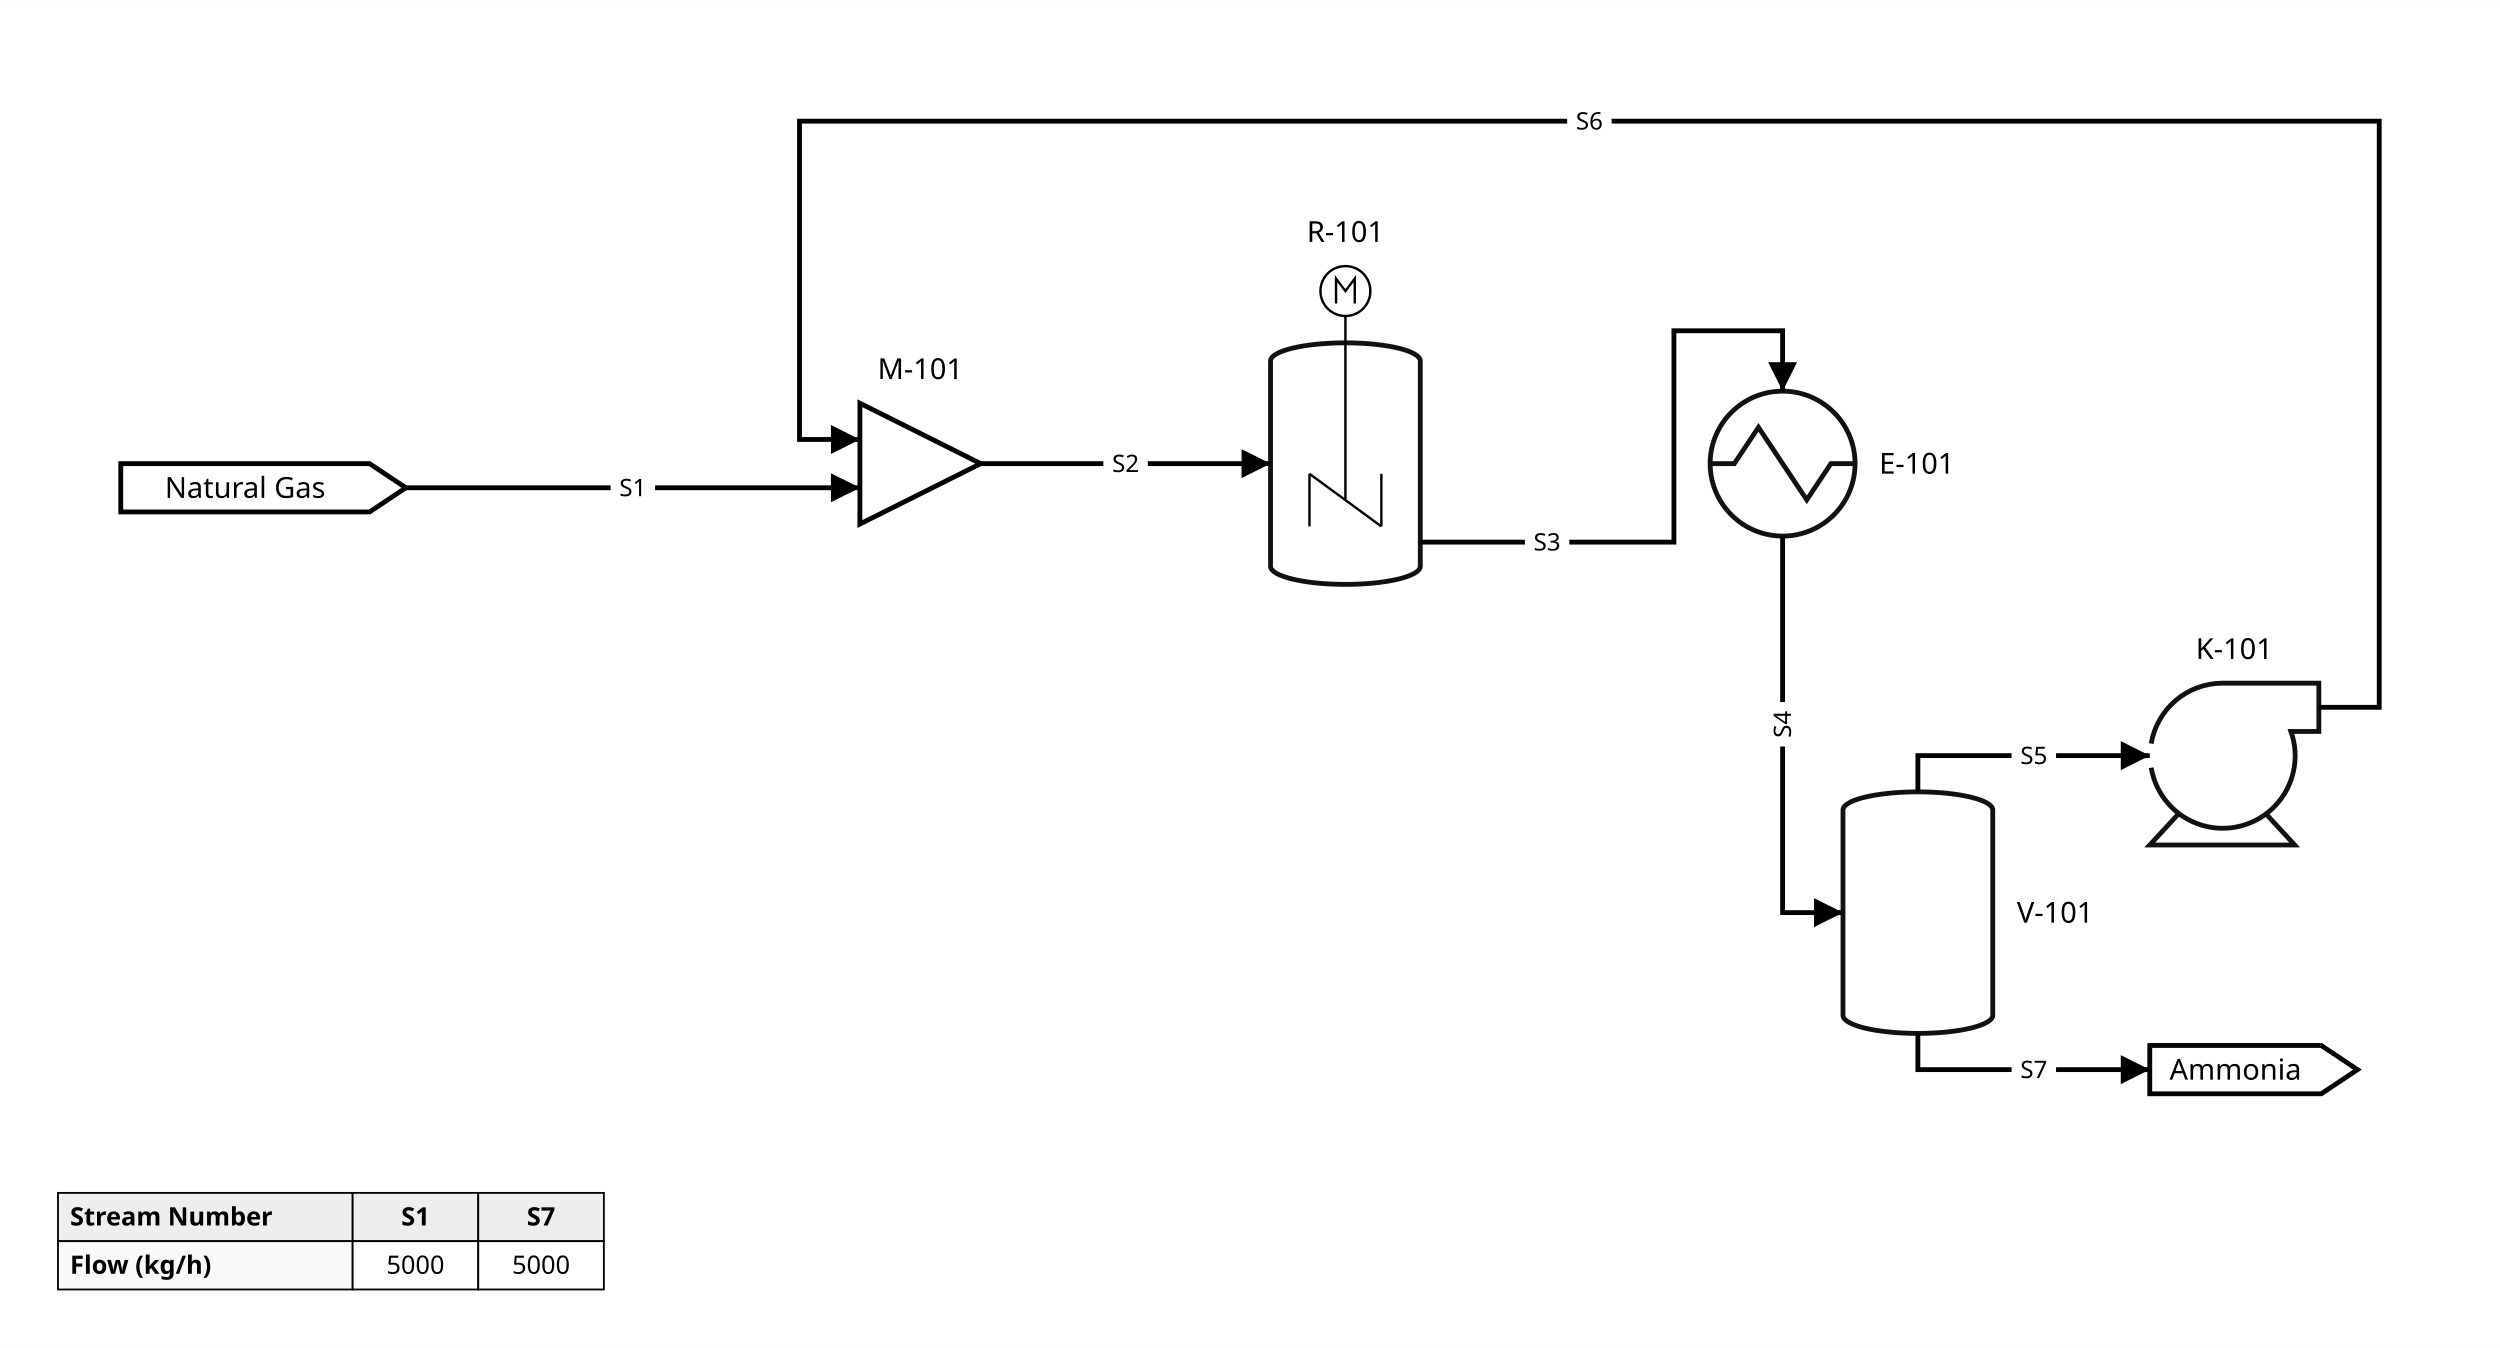
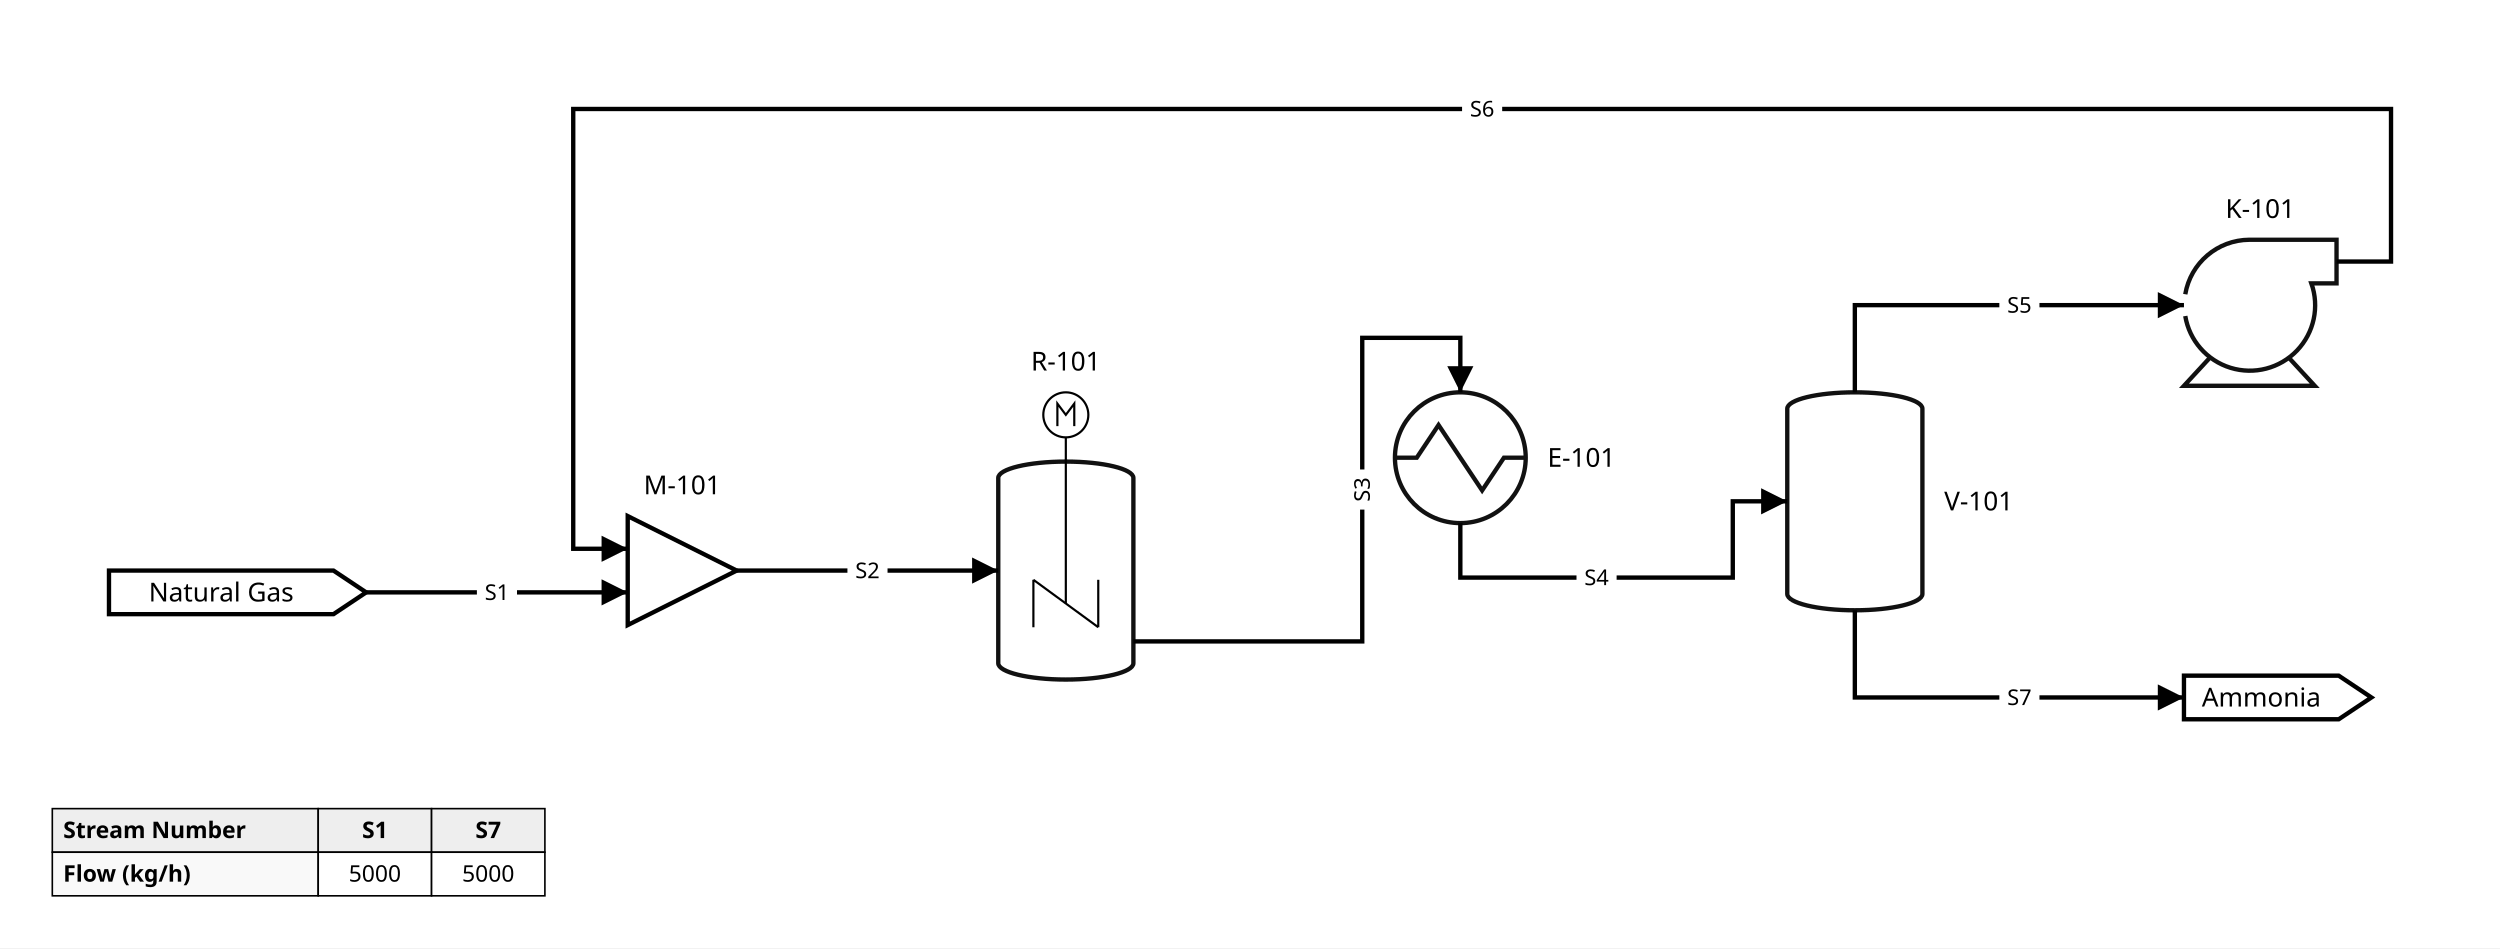
- <svg xmlns="http://www.w3.org/2000/svg" width="1035" height="558" viewBox="-68.0 -75.9 1035.0 557.7">
-   <rect x="-68.0" y="-75.9" width="1035.0" height="557.7" fill="white" />
+ <svg xmlns="http://www.w3.org/2000/svg" width="1147" height="435" viewBox="0.0 -60.0 1147.0 435.0">
+   <rect x="0.0" y="-60.0" width="1147.0" height="435.0" fill="white" />
  <g id="stream_table">
-     <rect x="-44.0" y="417.8" width="122.0" height="20.0" fill="#eee" stroke="black" stroke-width="0.75" />
-     <text x="-39.0" y="431.3" font-family="sans-serif" font-size="10.5" font-weight="bold" text-anchor="start">Stream Number</text>
-     <rect x="78.0" y="417.8" width="52.0" height="20.0" fill="#eee" stroke="black" stroke-width="0.75" />
-     <text x="104.0" y="431.3" font-family="sans-serif" font-size="10.5" font-weight="bold" text-anchor="middle">S1</text>
-     <rect x="130.0" y="417.8" width="52.0" height="20.0" fill="#eee" stroke="black" stroke-width="0.75" />
-     <text x="156.0" y="431.3" font-family="sans-serif" font-size="10.5" font-weight="bold" text-anchor="middle">S7</text>
-     <rect x="-44.0" y="437.8" width="122.0" height="20.0" fill="#f9f9f9" stroke="black" stroke-width="0.75" />
-     <text x="-39.0" y="451.3" font-family="sans-serif" font-size="10.5" font-weight="bold" text-anchor="start">Flow (kg/h)</text>
-     <rect x="78.0" y="437.8" width="52.0" height="20.0" fill="white" stroke="black" stroke-width="0.75" />
-     <text x="104.0" y="451.3" font-family="sans-serif" font-size="10.5" text-anchor="middle">5000</text>
-     <rect x="130.0" y="437.8" width="52.0" height="20.0" fill="white" stroke="black" stroke-width="0.75" />
-     <text x="156.0" y="451.3" font-family="sans-serif" font-size="10.5" text-anchor="middle">5000</text>
+     <rect x="24.0" y="311.0" width="122.0" height="20.0" fill="#eee" stroke="black" stroke-width="0.75" />
+     <text x="29.0" y="324.5" font-family="sans-serif" font-size="10.5" font-weight="bold" text-anchor="start">Stream Number</text>
+     <rect x="146.0" y="311.0" width="52.0" height="20.0" fill="#eee" stroke="black" stroke-width="0.75" />
+     <text x="172.0" y="324.5" font-family="sans-serif" font-size="10.5" font-weight="bold" text-anchor="middle">S1</text>
+     <rect x="198.0" y="311.0" width="52.0" height="20.0" fill="#eee" stroke="black" stroke-width="0.75" />
+     <text x="224.0" y="324.5" font-family="sans-serif" font-size="10.5" font-weight="bold" text-anchor="middle">S7</text>
+     <rect x="24.0" y="331.0" width="122.0" height="20.0" fill="#f9f9f9" stroke="black" stroke-width="0.75" />
+     <text x="29.0" y="344.5" font-family="sans-serif" font-size="10.5" font-weight="bold" text-anchor="start">Flow (kg/h)</text>
+     <rect x="146.0" y="331.0" width="52.0" height="20.0" fill="white" stroke="black" stroke-width="0.75" />
+     <text x="172.0" y="344.5" font-family="sans-serif" font-size="10.5" text-anchor="middle">5000</text>
+     <rect x="198.0" y="331.0" width="52.0" height="20.0" fill="white" stroke="black" stroke-width="0.75" />
+     <text x="224.0" y="344.5" font-family="sans-serif" font-size="10.5" text-anchor="middle">5000</text>
  </g>
  <defs>
    <marker id="arrow_black" viewBox="0 0 10 10" refX="10" refY="5" markerWidth="12" markerHeight="12" markerUnits="userSpaceOnUse" orient="auto-start-reverse">
      <path d="M 0 0 L 10 5 L 0 10 z" fill="black" />
    </marker>
    <symbol id="sym_compressor" viewBox="0 0 70.0 67.0" overflow="visible">
      <path d="M 12.0 54.0 L 0.0 67.0 L 60.0 67.0 L 48.0 54.0" fill="white" stroke="#111" stroke-width="2.0" />
      <path d="M 0.6 25.0 A 30.0 30.0 0.0 0 1 30.0 0.0 L 70.0 0.0 L 70.0 20.0 L 58.45 20.0 A 30.0 30.0 0.0 0 1 51.859 50.83 A 30.0 30.0 0.0 0 1 21.341 58.742 A 30.0 30.0 0.0 0 1 0.6 35.0" fill="white" stroke="#111" stroke-width="2.0" />
    </symbol>
    <symbol id="sym_hex" viewBox="0 0 60.0 60.0" overflow="visible">
      <ellipse cx="30.0" cy="30.0" rx="30.0" ry="30.0" fill="white" stroke="#111" stroke-width="2.0" />
      <path d="M 0.0 30.0 L 10.0 30.0 L 20.0 15.0 L 40.0 45.0 L 50.0 30.0 L 60.0 30.0" fill="none" stroke="#111" stroke-width="2.0" />
    </symbol>
    <symbol id="sym_mixer" viewBox="0 0 50.0 50.0" overflow="visible">
      <polygon points="0,0 50,25 0,50" fill="none" stroke="black" stroke-width="2" />
    </symbol>
    <symbol id="sym_reactor_cace69d09" viewBox="0 0 62.0 131.778" overflow="visible">
      <path d="M 0 39.278 A 31 7.5 0 0 1 31 31.778 A 31 7.5 0 0 1 62 39.278 L 62 124.278 A 31 7.5 0 0 1 31 131.778 A 31 7.5 0 0 1 0 124.278 Z" fill="white" stroke="#111" stroke-width="2" />
      <line x1="31" y1="20.667" x2="31" y2="96.889" fill="none" stroke="black" stroke-width="1" />
      <path d="M 16.12 86 L 16.12 107.778 M 16.12 86 L 45.88 107.778 M 45.88 86 L 45.88 107.778" fill="none" stroke="black" stroke-width="1" />
      <ellipse cx="31" cy="10.333" rx="10.333" ry="10.333" fill="none" stroke="black" stroke-width="1" />
      <path d="M 27.125 15.5 L 27.125 5.167 L 31 10.333 L 34.875 5.167 L 34.875 15.5" fill="none" stroke="black" stroke-width="1" />
    </symbol>
    <symbol id="sym_separator" viewBox="0 0 62.0 100.0" overflow="visible">
      <path d="M 0 7.5 A 31 7.5 0 0 1 31 0 A 31 7.5 0 0 1 62 7.5 L 62 92.5 A 31 7.5 0 0 1 31 100 A 31 7.5 0 0 1 0 92.5 Z" fill="white" stroke="#111" stroke-width="2" />
    </symbol>
  </defs>
  <g id="units">
-     <polygon points="-18.0,115.889 85.0,115.889 100.0,125.889 85.0,135.889 -18.0,135.889" fill="transparent" stroke="black" stroke-width="2" />
-     <text x="33.5" y="125.889" font-family="sans-serif" font-size="12" text-anchor="middle" dominant-baseline="middle">Natural Gas</text>
-     <use href="#sym_mixer" x="288" y="90.89" width="50.0" height="50.0" />
-     <use href="#sym_reactor_cace69d09" x="458" y="34.11" width="62.0" height="131.778" />
-     <use href="#sym_hex" x="640" y="85.89" width="60.0" height="60.0" />
-     <use href="#sym_separator" x="695" y="251.78" width="62.0" height="100.0" />
-     <use href="#sym_compressor" x="822" y="206.78" width="70.0" height="67.0" />
-     <polygon points="822.0,356.778 893.0,356.778 908.0,366.778 893.0,376.778 822.0,376.778" fill="transparent" stroke="black" stroke-width="2" />
-     <text x="857.5" y="366.778" font-family="sans-serif" font-size="12" text-anchor="middle" dominant-baseline="middle">Ammonia</text>
+     <polygon points="50.0,201.778 153.0,201.778 168.0,211.778 153.0,221.778 50.0,221.778" fill="transparent" stroke="black" stroke-width="2" />
+     <text x="101.5" y="211.778" font-family="sans-serif" font-size="12" text-anchor="middle" dominant-baseline="middle">Natural Gas</text>
+     <use href="#sym_mixer" x="288" y="176.78" width="50.0" height="50.0" />
+     <use href="#sym_reactor_cace69d09" x="458" y="120" width="62.0" height="131.778" />
+     <use href="#sym_hex" x="640" y="120" width="60.0" height="60.0" />
+     <use href="#sym_separator" x="820" y="120" width="62.0" height="100.0" />
+     <use href="#sym_compressor" x="1002" y="50" width="70.0" height="67.0" />
+     <polygon points="1002.0,250.0 1073.0,250.0 1088.0,260.0 1073.0,270.0 1002.0,270.0" fill="transparent" stroke="black" stroke-width="2" />
+     <text x="1037.5" y="260.0" font-family="sans-serif" font-size="12" text-anchor="middle" dominant-baseline="middle">Ammonia</text>
  </g>
  <g id="streams">
-     <path d="M 100.0,125.889 L 288.0,125.889" fill="none" stroke="black" stroke-width="2" marker-end="url(#arrow_black)" />
-     <path d="M 338.0,115.889 L 458.0,115.889" fill="none" stroke="black" stroke-width="2" marker-end="url(#arrow_black)" />
-     <path d="M 520.0,148.389 L 625.0,148.389 L 625.0,60.889 L 670.0,60.889 L 670.0,85.889" fill="none" stroke="black" stroke-width="2" marker-end="url(#arrow_black)" />
-     <path d="M 670.0,145.889 L 670.0,301.778 L 695.0,301.778" fill="none" stroke="black" stroke-width="2" marker-end="url(#arrow_black)" />
-     <path d="M 726.0,251.778 L 726.0,236.778 L 822.0,236.778" fill="none" stroke="black" stroke-width="2" marker-end="url(#arrow_black)" />
-     <path d="M 892.0,216.778 L 917.0,216.778 L 917.0,-25.889 L 263.0,-25.889 L 263.0,105.889 L 288.0,105.889" fill="none" stroke="black" stroke-width="2" marker-end="url(#arrow_black)" />
-     <path d="M 726.0,351.778 L 726.0,366.778 L 822.0,366.778" fill="none" stroke="black" stroke-width="2" marker-end="url(#arrow_black)" />
-     <rect x="184.8" y="119.4" width="18.4" height="13.0" fill="white" />
-     <text x="194.0" y="125.9" font-family="sans-serif" font-size="10" text-anchor="middle" dominant-baseline="middle" fill="black">S1</text>
-     <rect x="388.8" y="109.4" width="18.4" height="13.0" fill="white" />
-     <text x="398.0" y="115.9" font-family="sans-serif" font-size="10" text-anchor="middle" dominant-baseline="middle" fill="black">S2</text>
-     <rect x="563.3" y="141.9" width="18.4" height="13.0" fill="white" />
-     <text x="572.5" y="148.4" font-family="sans-serif" font-size="10" text-anchor="middle" dominant-baseline="middle" fill="black">S3</text>
-     <rect x="663.5" y="214.6" width="13.0" height="18.4" fill="white" />
-     <text x="670.0" y="223.8" font-family="sans-serif" font-size="10" text-anchor="middle" dominant-baseline="middle" fill="black" transform="rotate(-90, 670.0, 223.8)">S4</text>
-     <rect x="764.8" y="230.3" width="18.4" height="13.0" fill="white" />
-     <text x="774.0" y="236.8" font-family="sans-serif" font-size="10" text-anchor="middle" dominant-baseline="middle" fill="black">S5</text>
-     <rect x="580.8" y="-32.4" width="18.4" height="13.0" fill="white" />
-     <text x="590.0" y="-25.9" font-family="sans-serif" font-size="10" text-anchor="middle" dominant-baseline="middle" fill="black">S6</text>
-     <rect x="764.8" y="360.3" width="18.4" height="13.0" fill="white" />
-     <text x="774.0" y="366.8" font-family="sans-serif" font-size="10" text-anchor="middle" dominant-baseline="middle" fill="black">S7</text>
+     <path d="M 168.0,211.778 L 288.0,211.778" fill="none" stroke="black" stroke-width="2" marker-end="url(#arrow_black)" />
+     <path d="M 338.0,201.778 L 458.0,201.778" fill="none" stroke="black" stroke-width="2" marker-end="url(#arrow_black)" />
+     <path d="M 520.0,234.278 L 625.0,234.278 L 625.0,95.0 L 670.0,95.0 L 670.0,120.0" fill="none" stroke="black" stroke-width="2" marker-end="url(#arrow_black)" />
+     <path d="M 670.0,180.0 L 670.0,205.0 L 795.0,205.0 L 795.0,170.0 L 820.0,170.0" fill="none" stroke="black" stroke-width="2" marker-end="url(#arrow_black)" />
+     <path d="M 851.0,120.0 L 851.0,80.0 L 1002.0,80.0" fill="none" stroke="black" stroke-width="2" marker-end="url(#arrow_black)" />
+     <path d="M 1072.0,60.0 L 1097.0,60.0 L 1097.0,-10.0 L 263.0,-10.0 L 263.0,191.778 L 288.0,191.778" fill="none" stroke="black" stroke-width="2" marker-end="url(#arrow_black)" />
+     <path d="M 851.0,220.0 L 851.0,260.0 L 1002.0,260.0" fill="none" stroke="black" stroke-width="2" marker-end="url(#arrow_black)" />
+     <rect x="218.8" y="205.3" width="18.4" height="13.0" fill="white" />
+     <text x="228.0" y="211.8" font-family="sans-serif" font-size="10" text-anchor="middle" dominant-baseline="middle" fill="black">S1</text>
+     <rect x="388.8" y="195.3" width="18.4" height="13.0" fill="white" />
+     <text x="398.0" y="201.8" font-family="sans-serif" font-size="10" text-anchor="middle" dominant-baseline="middle" fill="black">S2</text>
+     <rect x="618.5" y="155.4" width="13.0" height="18.4" fill="white" />
+     <text x="625.0" y="164.6" font-family="sans-serif" font-size="10" text-anchor="middle" dominant-baseline="middle" fill="black" transform="rotate(-90, 625.0, 164.6)">S3</text>
+     <rect x="723.3" y="198.5" width="18.4" height="13.0" fill="white" />
+     <text x="732.5" y="205.0" font-family="sans-serif" font-size="10" text-anchor="middle" dominant-baseline="middle" fill="black">S4</text>
+     <rect x="917.3" y="73.5" width="18.4" height="13.0" fill="white" />
+     <text x="926.5" y="80.0" font-family="sans-serif" font-size="10" text-anchor="middle" dominant-baseline="middle" fill="black">S5</text>
+     <rect x="670.8" y="-16.5" width="18.4" height="13.0" fill="white" />
+     <text x="680.0" y="-10.0" font-family="sans-serif" font-size="10" text-anchor="middle" dominant-baseline="middle" fill="black">S6</text>
+     <rect x="917.3" y="253.5" width="18.4" height="13.0" fill="white" />
+     <text x="926.5" y="260.0" font-family="sans-serif" font-size="10" text-anchor="middle" dominant-baseline="middle" fill="black">S7</text>
  </g>
  <g id="unit_labels">
-     <rect x="292.5" y="68.9" width="41.0" height="15.0" fill="white" />
-     <text x="313.0" y="80.889" font-family="sans-serif" font-size="12" text-anchor="middle" dominant-baseline="baseline">M-101</text>
-     <rect x="468.5" y="12.1" width="41.0" height="15.0" fill="white" />
-     <text x="489.0" y="24.111" font-family="sans-serif" font-size="12" text-anchor="middle" dominant-baseline="baseline">R-101</text>
-     <rect x="710.0" y="108.4" width="41.0" height="15.0" fill="white" />
-     <text x="710.0" y="115.889" font-family="sans-serif" font-size="12" text-anchor="start" dominant-baseline="middle">E-101</text>
-     <rect x="767.0" y="294.3" width="41.0" height="15.0" fill="white" />
-     <text x="767.0" y="301.778" font-family="sans-serif" font-size="12" text-anchor="start" dominant-baseline="middle">V-101</text>
-     <rect x="836.5" y="184.8" width="41.0" height="15.0" fill="white" />
-     <text x="857.0" y="196.778" font-family="sans-serif" font-size="12" text-anchor="middle" dominant-baseline="baseline">K-101</text>
+     <rect x="292.5" y="154.8" width="41.0" height="15.0" fill="white" />
+     <text x="313.0" y="166.778" font-family="sans-serif" font-size="12" text-anchor="middle" dominant-baseline="baseline">M-101</text>
+     <rect x="468.5" y="98.0" width="41.0" height="15.0" fill="white" />
+     <text x="489.0" y="110.0" font-family="sans-serif" font-size="12" text-anchor="middle" dominant-baseline="baseline">R-101</text>
+     <rect x="710.0" y="142.5" width="41.0" height="15.0" fill="white" />
+     <text x="710.0" y="150.0" font-family="sans-serif" font-size="12" text-anchor="start" dominant-baseline="middle">E-101</text>
+     <rect x="892.0" y="162.5" width="41.0" height="15.0" fill="white" />
+     <text x="892.0" y="170.0" font-family="sans-serif" font-size="12" text-anchor="start" dominant-baseline="middle">V-101</text>
+     <rect x="1016.5" y="28.0" width="41.0" height="15.0" fill="white" />
+     <text x="1037.0" y="40.0" font-family="sans-serif" font-size="12" text-anchor="middle" dominant-baseline="baseline">K-101</text>
  </g>
</svg>
